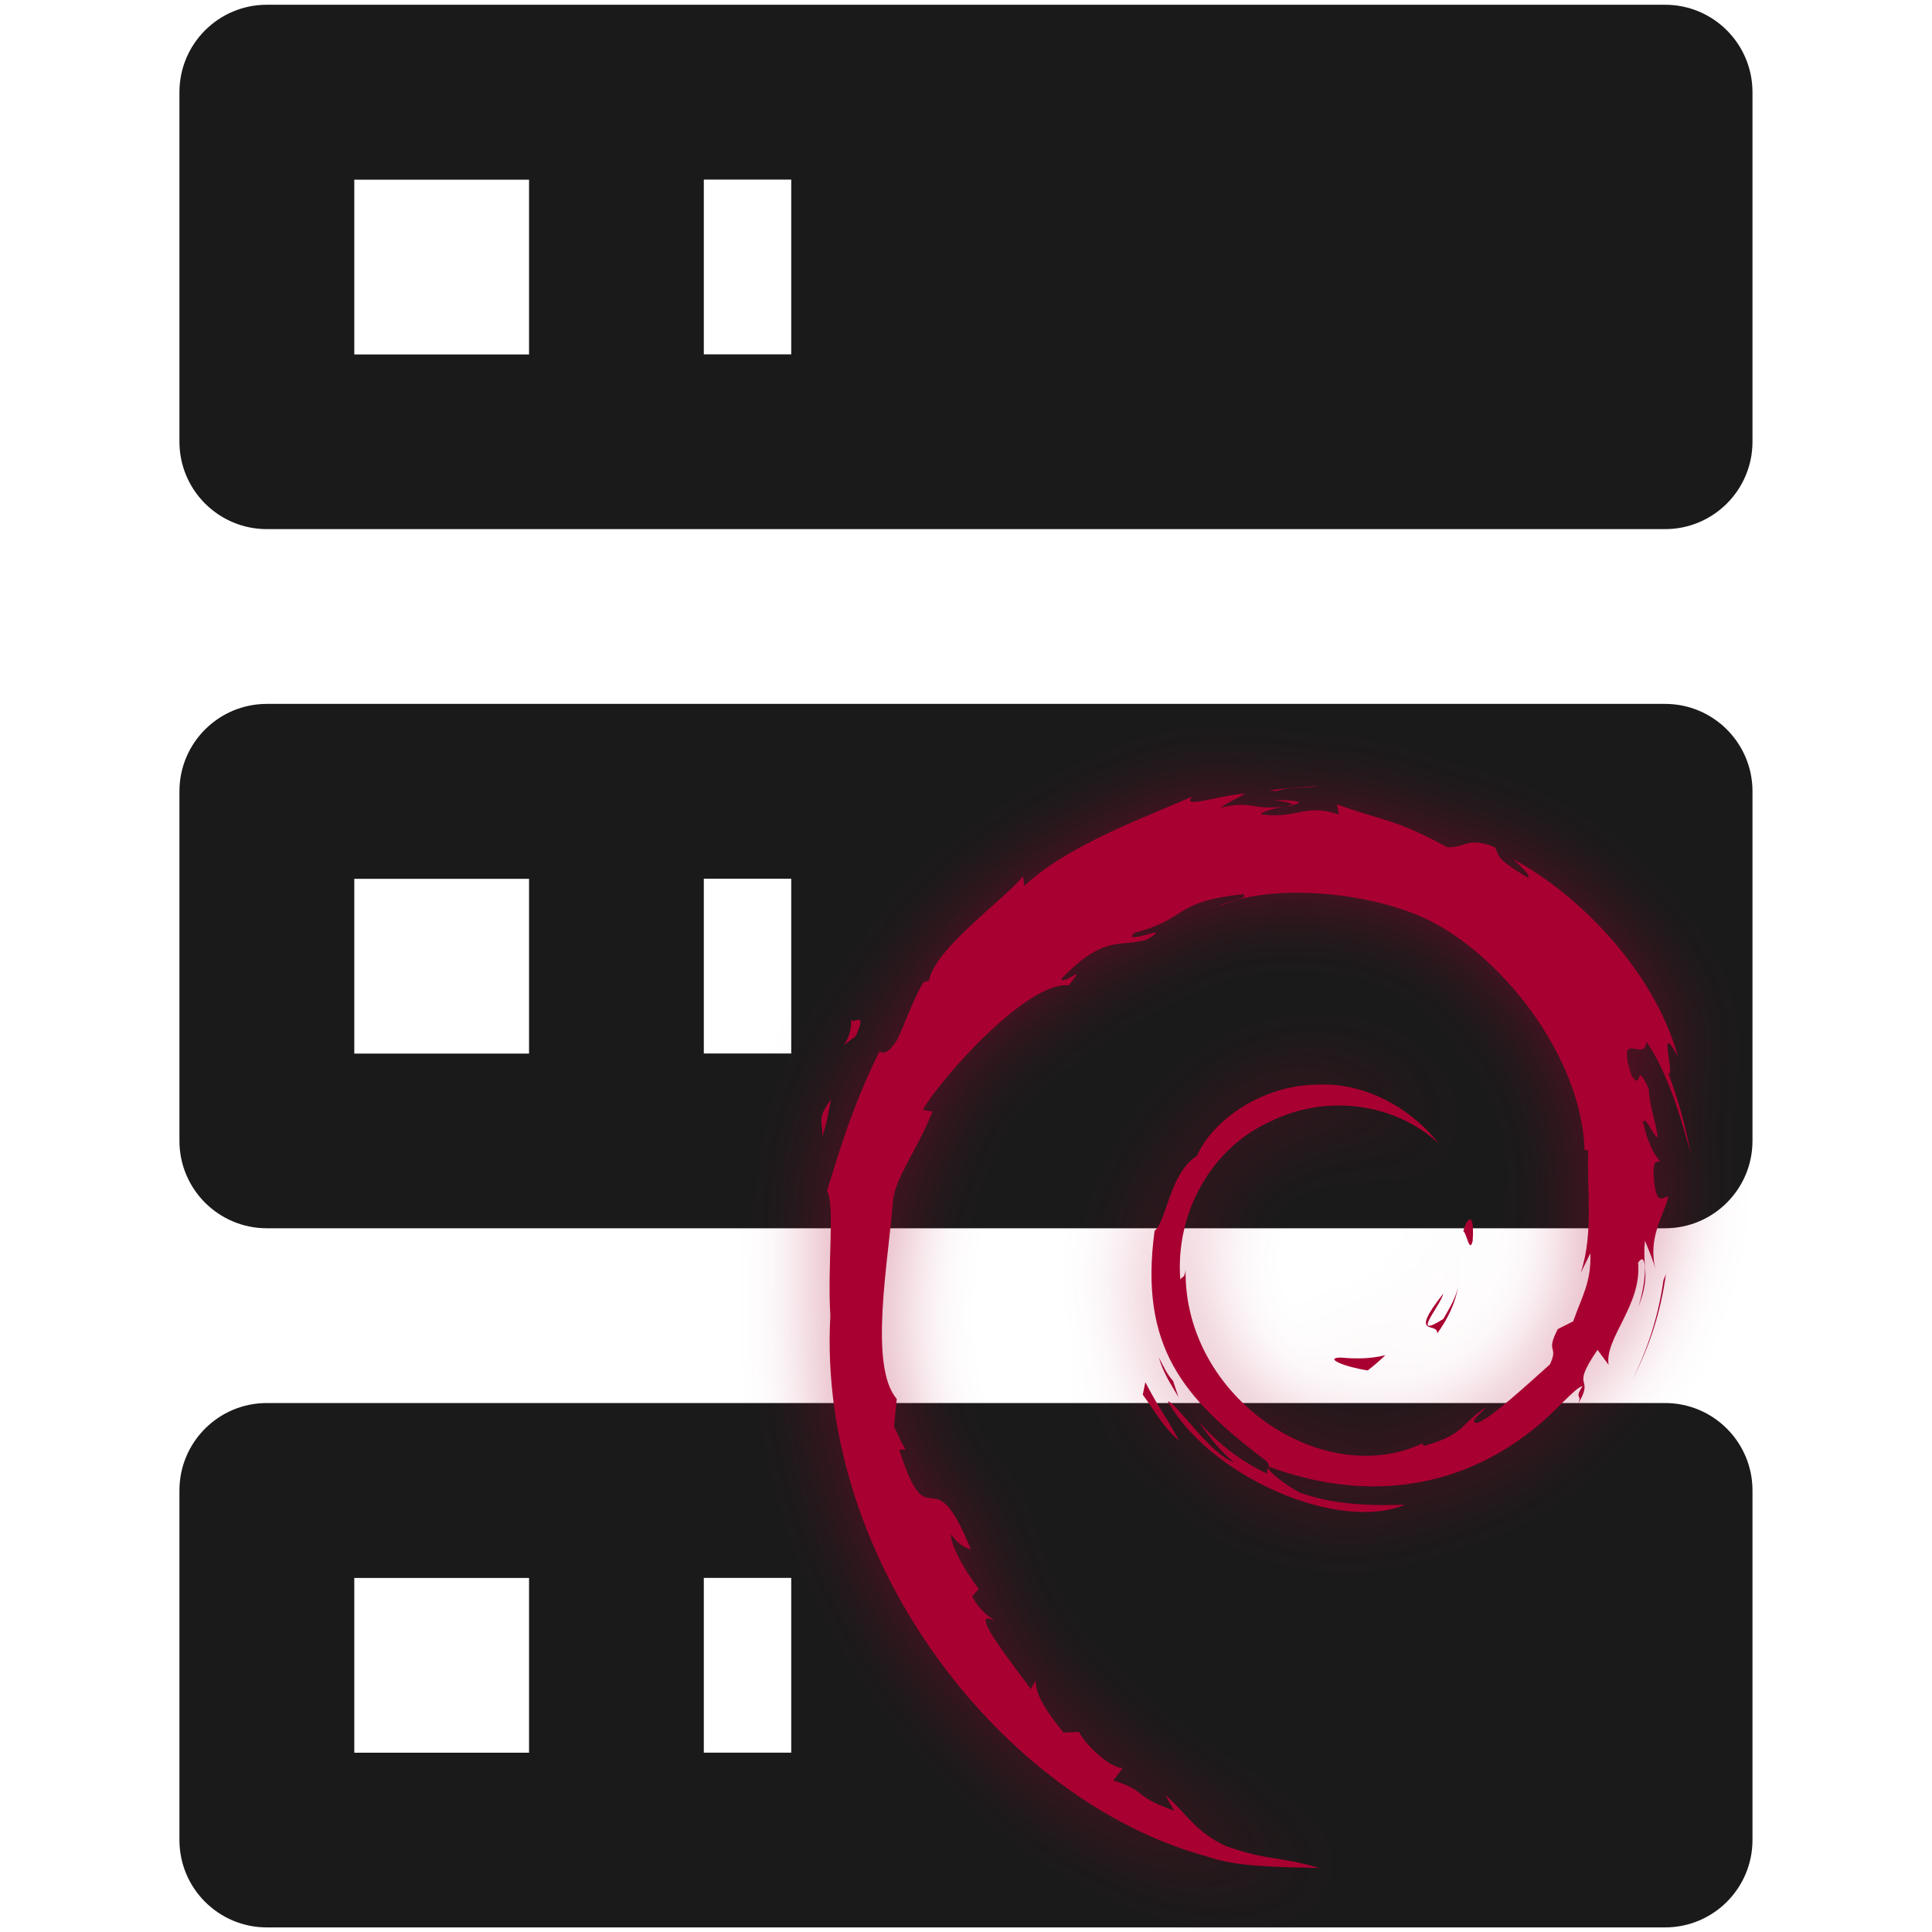
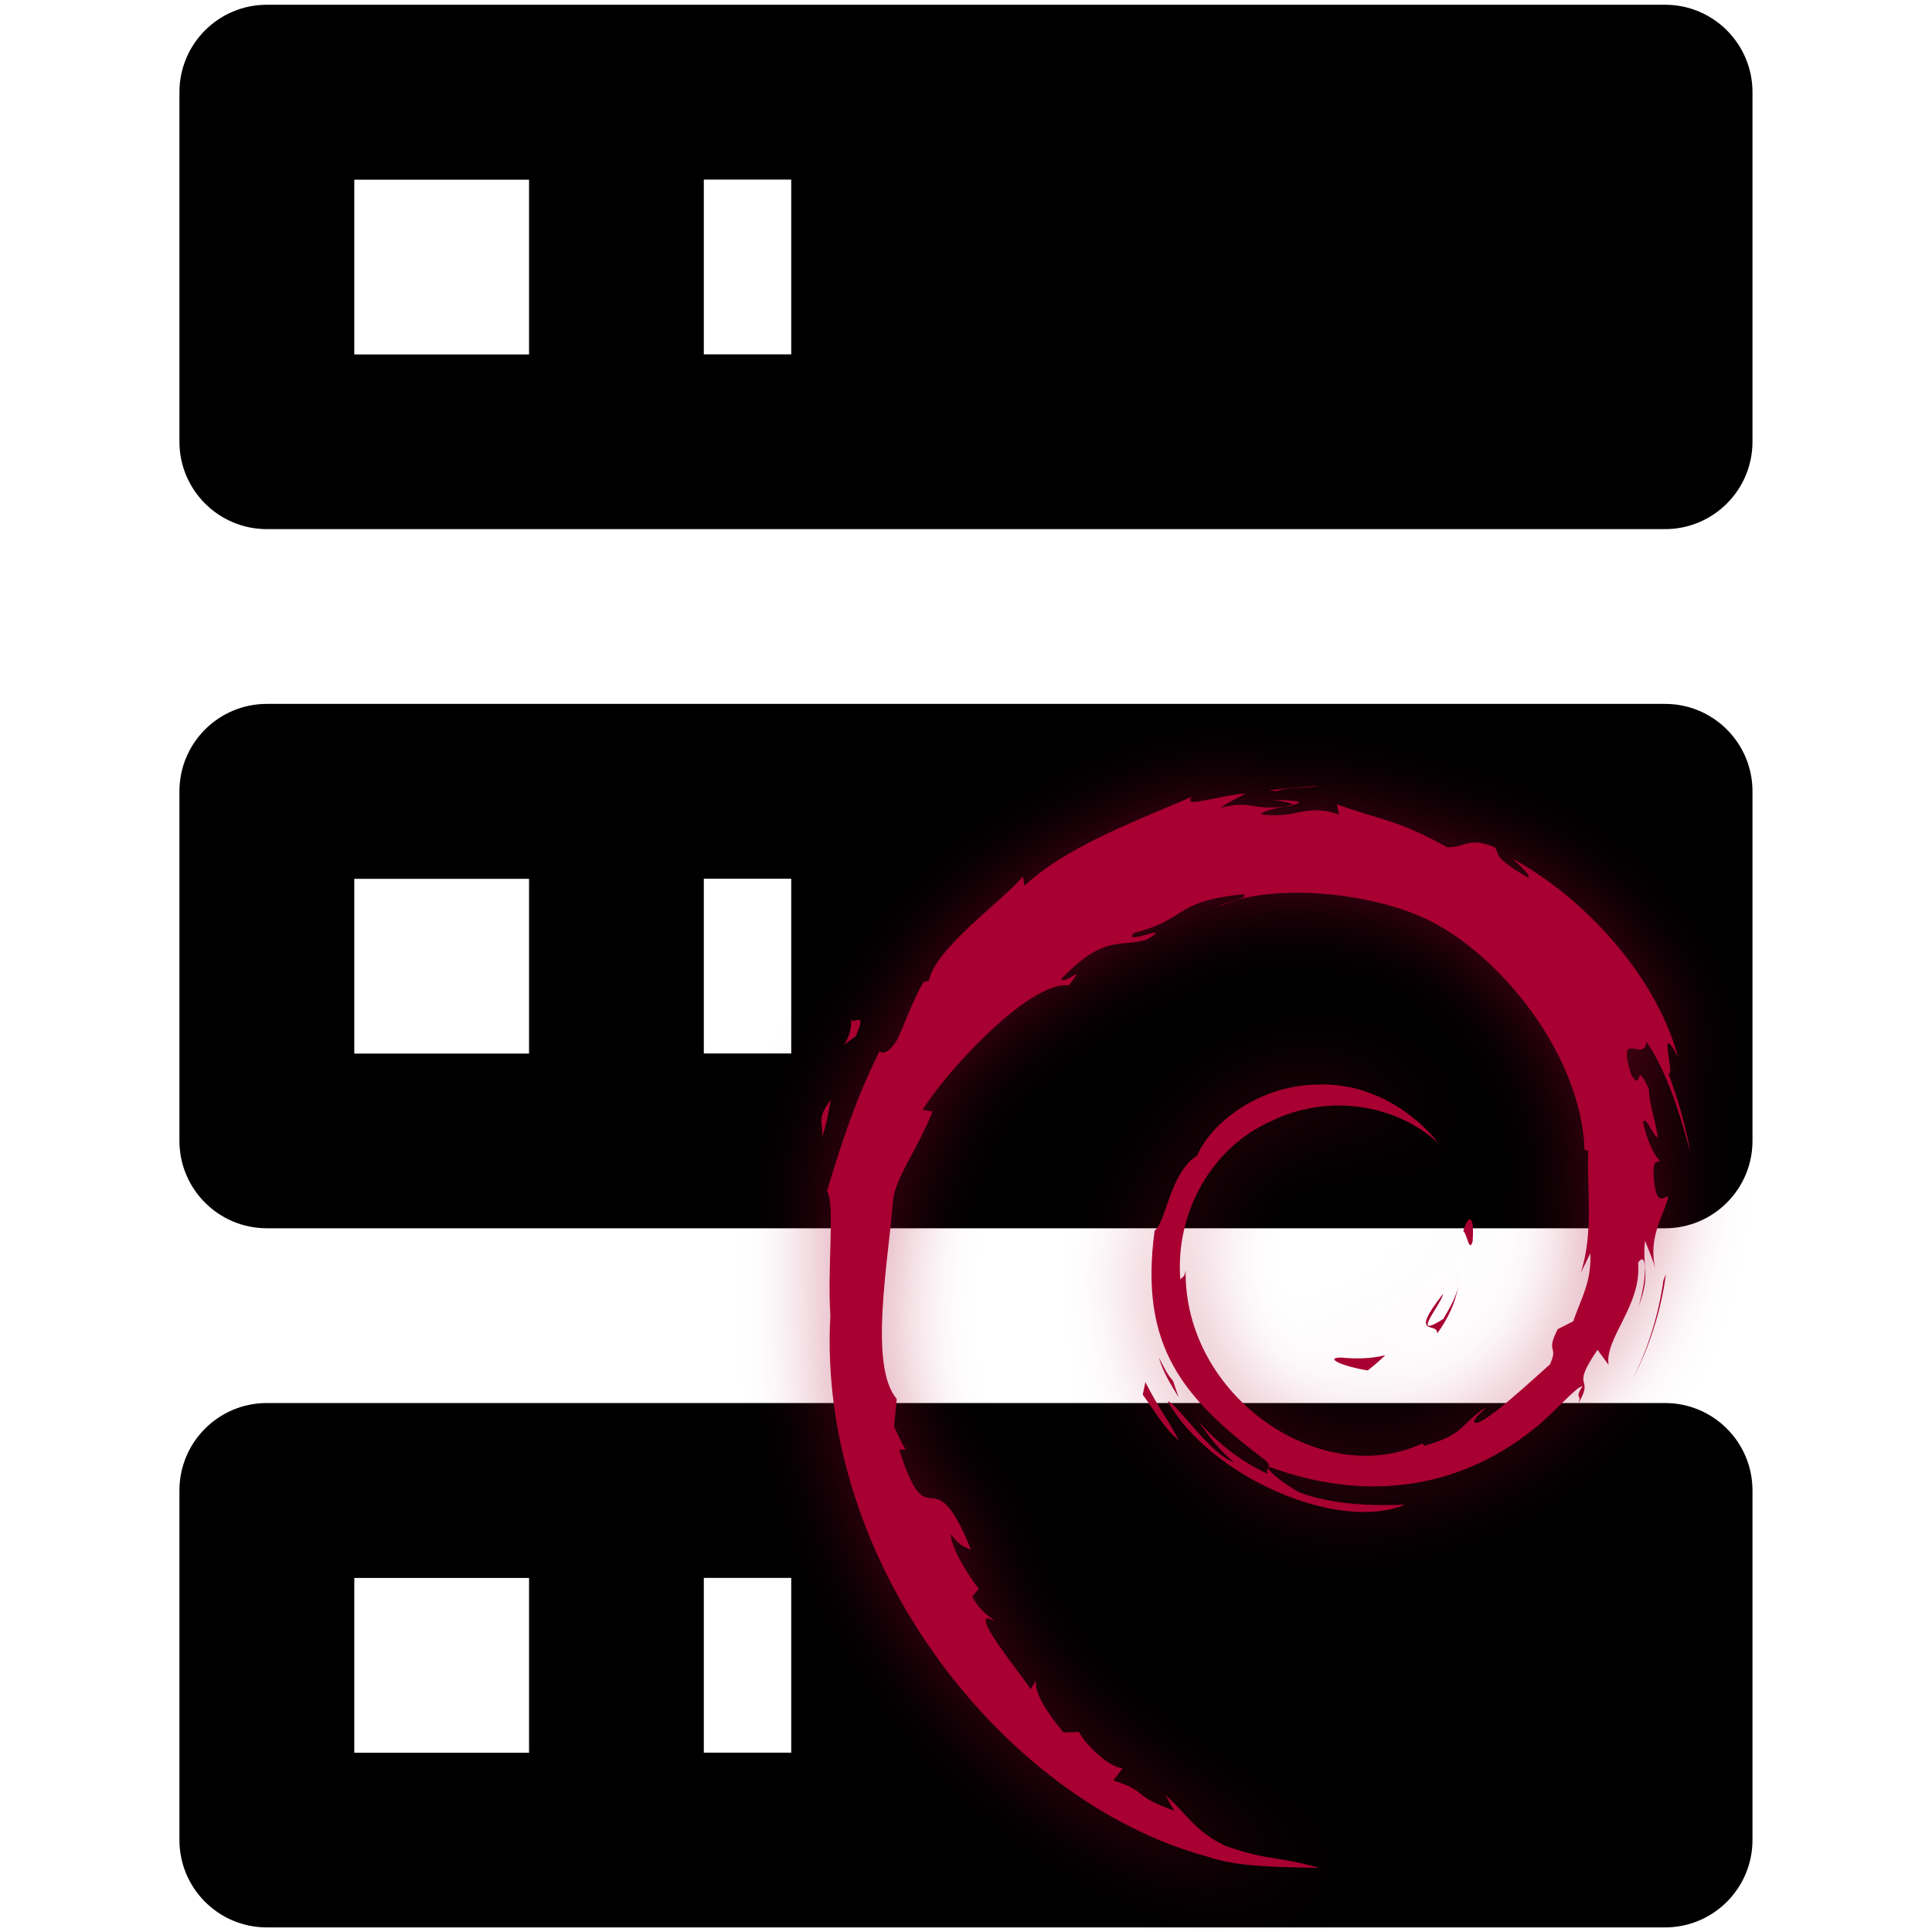
<svg xmlns="http://www.w3.org/2000/svg" version="1.1" viewBox="0 0 24 24">
  <defs>
    <filter id="filter4" x="-.111" y="-.089" width="1.222" height="1.179" color-interpolation-filters="sRGB">
      <feFlood flood-color="rgb(0,0,0)" flood-opacity=".498" in="SourceGraphic" result="flood" />
      <feGaussianBlur in="SourceGraphic" result="blur" stdDeviation="0.5" />
      <feOffset dx="0" dy="0" in="blur" result="offset" />
      <feComposite in="offset" in2="flood" operator="in" result="comp1" />
      <feComposite in="SourceGraphic" in2="comp1" result="comp2" />
    </filter>
  </defs>
-   <path d="m3.315.059h17.369a1.086 1.086 0 011.086 1.086v4.342a1.086 1.086 0 01-1.086 1.086h-17.369a1.086 1.086 0 01-1.086-1.086v-4.342a1.086 1.086 0 011.086-1.086m0 8.685h17.369a1.086 1.086 0 011.086 1.086v4.342a1.086 1.086 0 01-1.086 1.086h-17.369a1.086 1.086 0 01-1.086-1.086v-4.342a1.086 1.086 0 011.086-1.086m0 8.685h17.369a1.086 1.086 0 011.086 1.086v4.342a1.086 1.086 0 01-1.086 1.086h-17.369a1.086 1.086 0 01-1.086-1.086v-4.342a1.086 1.086 0 011.086-1.086m5.428-13.027h1.086v-2.171h-1.086v2.171m0 8.685h1.086v-2.171h-1.086v2.171m0 8.685h1.086v-2.171h-1.086v2.171m-4.342-19.54v2.171h2.171v-2.171h-2.171m0 8.685v2.171h2.171v-2.171h-2.171m0 8.685v2.171h2.171v-2.171z" fill="#1a1a1a" stroke-width="1.086" />
+   <path d="m3.315.059h17.369a1.086 1.086 0 011.086 1.086v4.342a1.086 1.086 0 01-1.086 1.086h-17.369a1.086 1.086 0 01-1.086-1.086v-4.342a1.086 1.086 0 011.086-1.086m0 8.685h17.369a1.086 1.086 0 011.086 1.086v4.342a1.086 1.086 0 01-1.086 1.086h-17.369a1.086 1.086 0 01-1.086-1.086v-4.342a1.086 1.086 0 011.086-1.086m0 8.685h17.369a1.086 1.086 0 011.086 1.086v4.342a1.086 1.086 0 01-1.086 1.086h-17.369a1.086 1.086 0 01-1.086-1.086v-4.342a1.086 1.086 0 011.086-1.086m5.428-13.027h1.086v-2.171h-1.086v2.171m0 8.685h1.086v-2.171h-1.086v2.171m0 8.685h1.086v-2.171h-1.086v2.171m-4.342-19.54v2.171h2.171v-2.171h-2.171m0 8.685v2.171h2.171v-2.171h-2.171m0 8.685v2.171h2.171v-2.171z" stroke-width="1.086" />
  <path d="m16.658 16.864c-.223.003.042.116.333.16.081-.063.152-.126.218-.189-.184.045-.367.047-.551.029m1.194-.297c.134-.184.228-.383.263-.591-.029.147-.11.276-.186.409-.417.263-.039-.155 0-.315-.446.564-.06.339-.076.496m.441-1.15c.026-.402-.079-.273-.116-.121.042.021.076.283.116.121m-2.481-5.481c.118.021.257.037.236.066.131-.029.16-.055-.236-.066m.236.066-.084.018.079-.008zm3.707 5.568c.013.36-.105.535-.213.845l-.192.097c-.158.307.016.194-.097.438-.247.218-.746.685-.906.727-.118-.003.079-.139.105-.192-.328.226-.265.339-.766.478l-.016-.032c-1.242.585-2.966-.572-2.943-2.152-.013.1-.037.076-.066.116-.063-.814.375-1.627 1.116-1.961.725-.36 1.575-.213 2.095.273-.286-.373-.853-.769-1.525-.732-.659.01-1.276.428-1.48.885-.339.213-.378.819-.525.929-.197 1.454.373 2.084 1.336 2.822.152.102.042.118.063.197-.32-.15-.614-.375-.856-.654.129.186.265.37.444.512-.302-.102-.706-.732-.824-.759.52.932 2.113 1.635 2.948 1.286-.386.013-.877.008-1.31-.152-.181-.095-.43-.289-.386-.323 1.137.425 2.313.323 3.297-.467.249-.194.525-.528.604-.53-.118.178.021.087-.071.244.249-.402-.108-.163.257-.696l.137.186c-.05-.333.415-.74.367-1.268.108-.163.118.173.005.546.158-.412.042-.478.081-.819.045.116.1.236.131.357-.102-.399.105-.672.158-.903-.05-.024-.158.176-.184-.294.003-.205.058-.108.079-.158-.039-.024-.144-.181-.21-.48.047-.071.123.184.186.194-.039-.239-.11-.423-.113-.604-.184-.386-.066.052-.215-.165-.197-.614.163-.142.186-.42.297.43.467 1.1.546 1.378-.06-.339-.155-.664-.273-.982.089.037-.147-.696.118-.21-.281-1.034-1.205-2.003-2.053-2.457.105.095.236.215.189.234-.423-.252-.349-.27-.409-.378-.344-.139-.367.01-.593 0-.648-.354-.772-.318-1.37-.533l.026.126c-.43-.142-.501.055-.963 0-.029-.021.15-.079.294-.1-.415.055-.396-.081-.803.016.1-.071.205-.116.312-.176-.339.021-.808.197-.664.037-.551.247-1.533.593-2.084 1.108l-.018-.116c-.252.302-1.1.903-1.168 1.297l-.068.016c-.131.223-.215.475-.32.704-.171.291-.252.113-.228.158-.339.685-.504 1.26-.651 1.732.102.155.003.929.042 1.549-.171 3.061 2.15 6.035 4.683 6.72.37.134.924.129 1.394.142-.554-.158-.625-.084-1.165-.273-.389-.184-.475-.394-.751-.633l.11.194c-.541-.192-.315-.236-.756-.375l.116-.152c-.176-.013-.465-.297-.543-.452l-.192.008c-.231-.283-.354-.488-.344-.648l-.063.11c-.071-.121-.848-1.066-.444-.845-.076-.068-.176-.11-.283-.307l.081-.095c-.194-.249-.357-.57-.344-.677.102.139.176.165.247.189-.491-1.218-.517-.068-.89-1.239l.079-.005c-.06-.092-.097-.189-.144-.286l.034-.341c-.354-.409-.1-1.735-.047-2.465.034-.297.294-.612.491-1.105l-.121-.021c.231-.402 1.312-1.609 1.814-1.546.241-.304-.047 0-.095-.079.533-.551.701-.391 1.06-.488.389-.231-.333.089-.15-.087.672-.171.475-.389 1.352-.478.092.052-.215.081-.291.15.559-.273 1.769-.21 2.554.152.911.425 1.937 1.685 1.977 2.872l.047.013c-.024.47.071 1.016-.095 1.517zm-5.528 1.601-.032.155c.147.2.263.415.449.57-.134-.263-.234-.37-.417-.725m.344-.016c-.079-.087-.123-.189-.176-.291.05.181.15.336.244.493zm6.124-1.331-.032.081c-.06.425-.189.848-.389 1.239.218-.412.36-.864.42-1.32m-4.838-5.995c.15-.055.37-.032.53-.066-.207.018-.415.029-.62.055zm-5.287 2.811c.034.32-.241.446.06.234.163-.365-.063-.1-.06-.234m-.357 1.488c.071-.215.081-.344.11-.467-.194.247-.089.299-.11.467" fill="#a80030" filter="url(#filter4)" stroke-width=".026" />
</svg>
